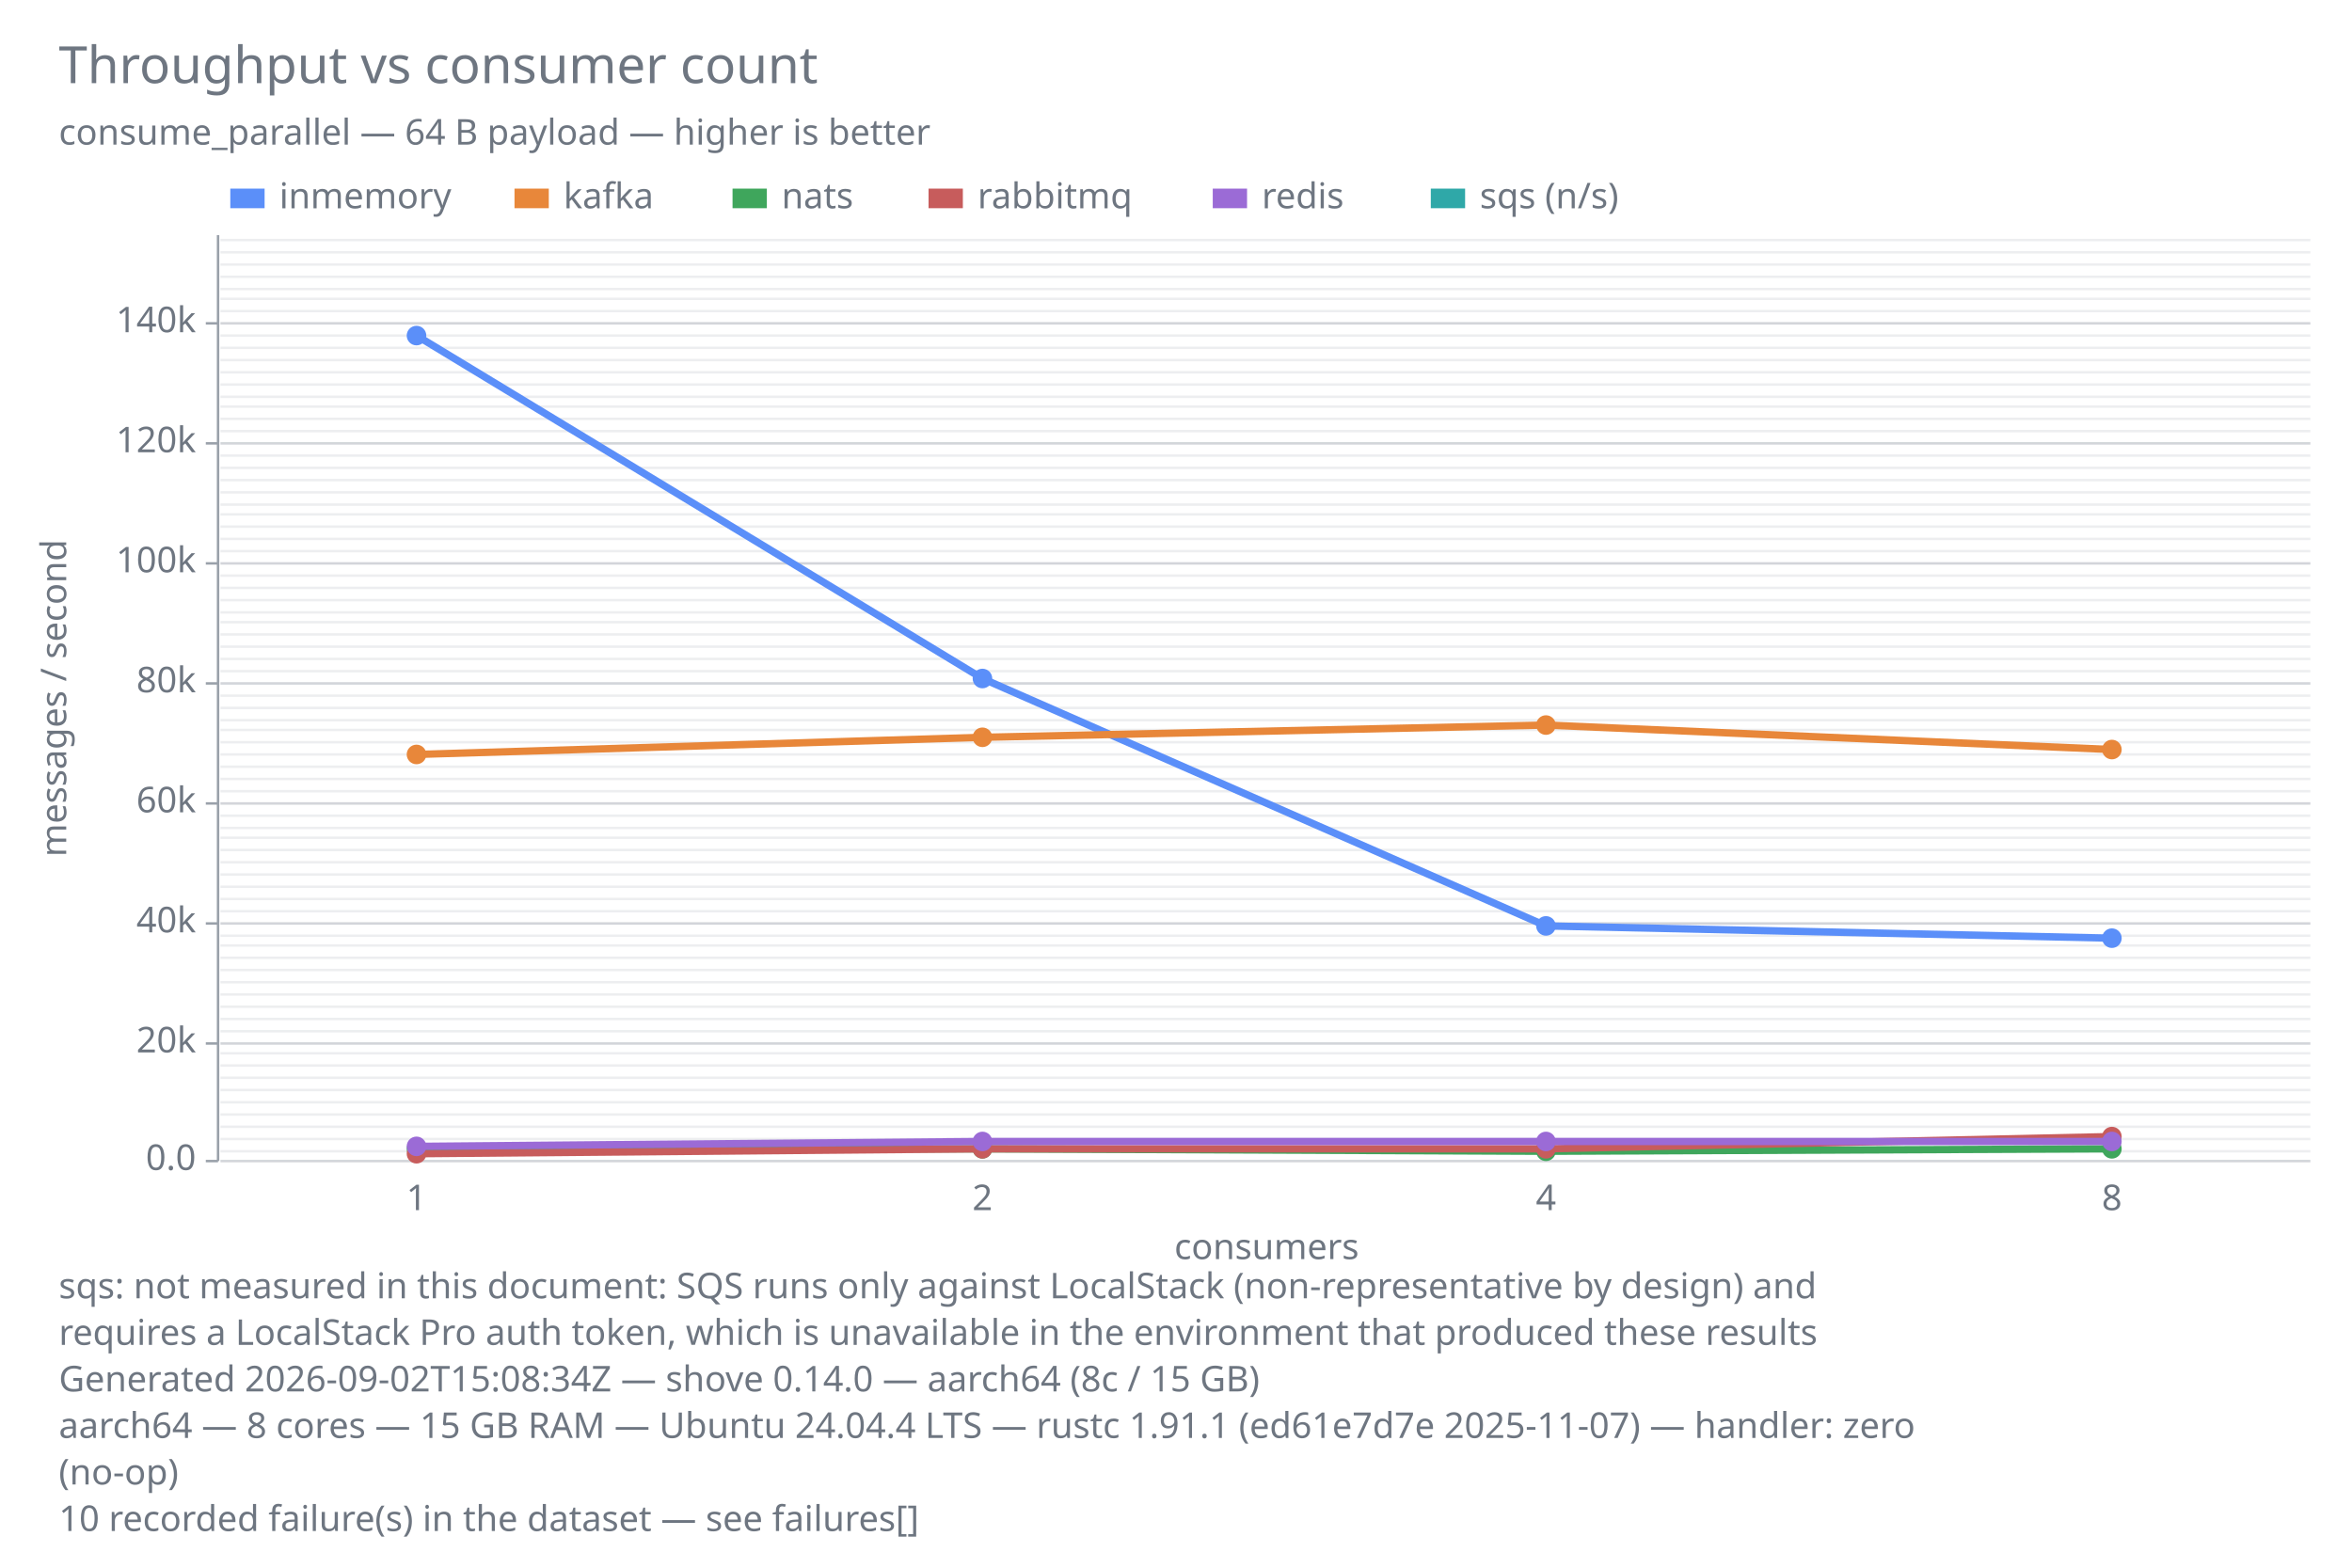
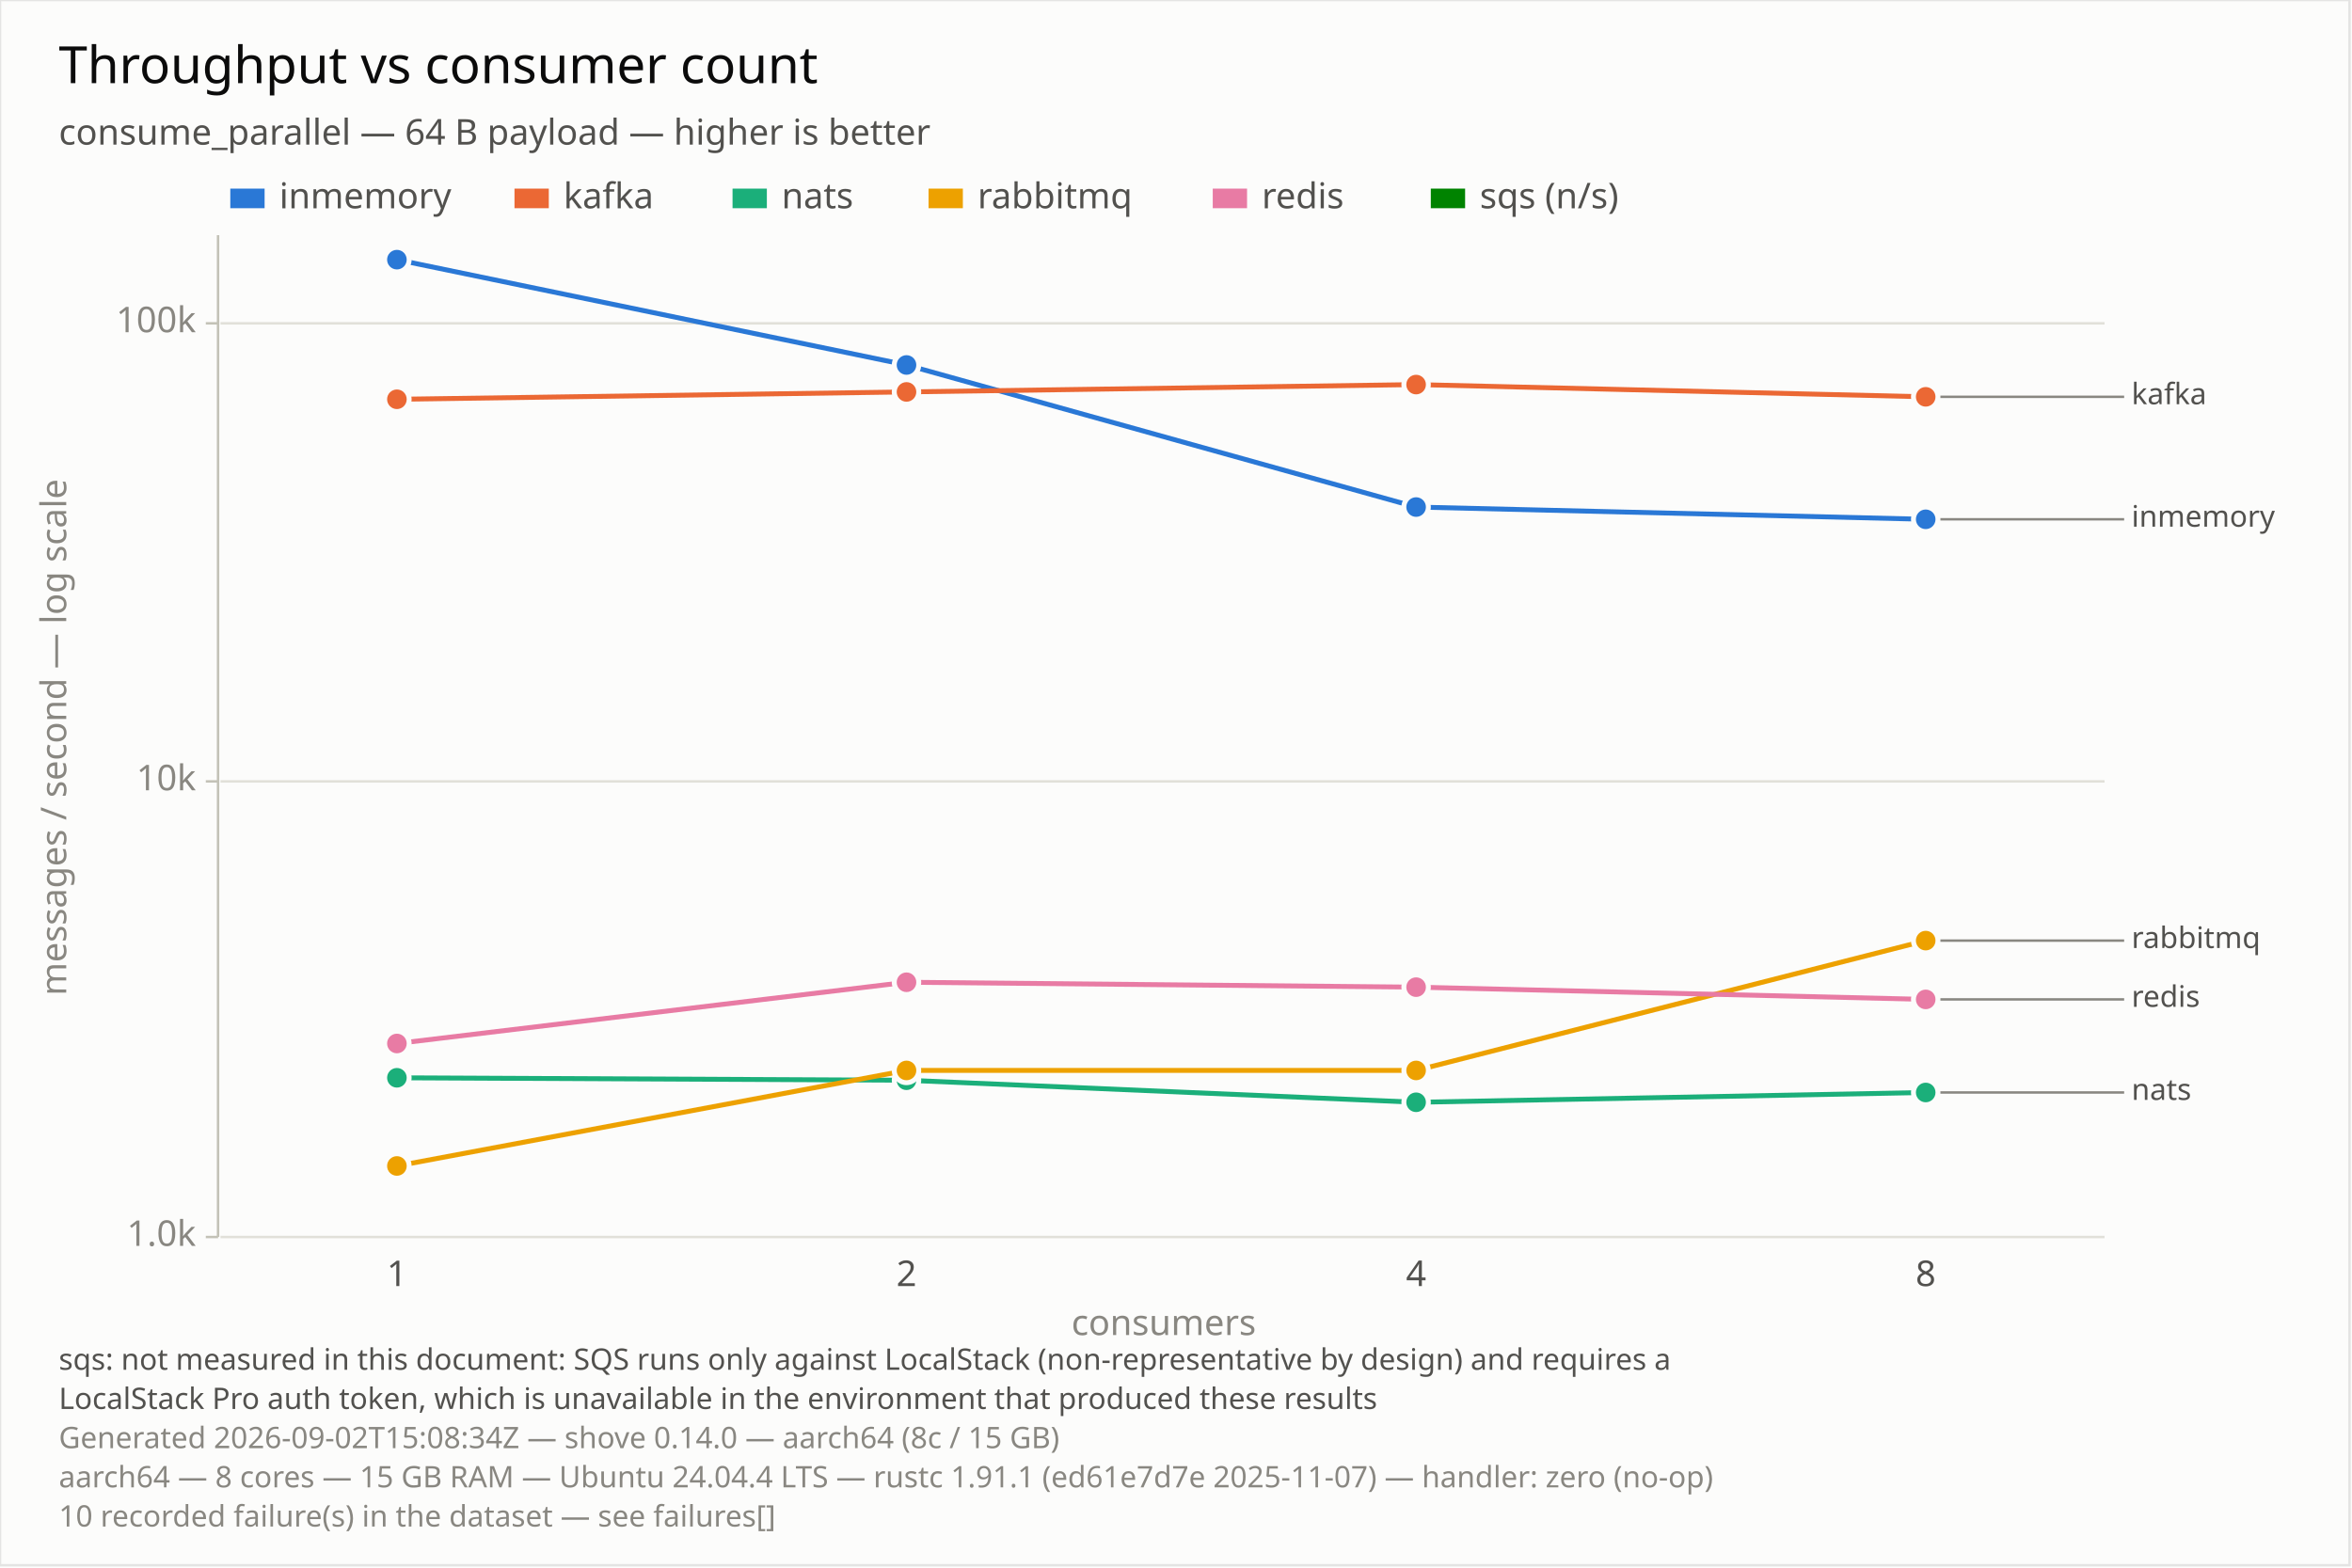
<svg xmlns="http://www.w3.org/2000/svg" width="960" height="640" viewBox="0 0 960 640">
-   <text x="24" y="18" dy="0.76em" text-anchor="start" font-family="sans-serif" font-size="20.968" opacity="1" fill="#6E7681">
+   <rect x="0" y="0" width="960" height="640" opacity="1" fill="#FCFCFB" stroke="none" />
+   <rect x="0" y="0" width="959" height="639" opacity="0.1" fill="none" stroke="#0B0B0B" />
+   <text x="24" y="18" dy="0.76em" text-anchor="start" font-family="sans-serif" font-size="20.968" opacity="1" fill="#0B0B0B">
Throughput vs consumer count
</text>
-   <text x="24" y="48" dy="0.76em" text-anchor="start" font-family="sans-serif" font-size="14.516" opacity="1" fill="#6E7681">
+   <text x="24" y="48" dy="0.76em" text-anchor="start" font-family="sans-serif" font-size="14.516" opacity="1" fill="#52514E">
consume_parallel — 64 B payload — higher is better
</text>
-   <text x="24" y="519" dy="0.76em" text-anchor="start" font-family="sans-serif" font-size="14.516" opacity="1" fill="#6E7681">
- sqs: not measured in this document: SQS runs only against LocalStack (non-representative by design) and
+   <text x="24" y="550" dy="0.76em" text-anchor="start" font-family="sans-serif" font-size="12.097" opacity="1" fill="#52514E">
+ sqs: not measured in this document: SQS runs only against LocalStack (non-representative by design) and requires a
</text>
-   <text x="24" y="538" dy="0.76em" text-anchor="start" font-family="sans-serif" font-size="14.516" opacity="1" fill="#6E7681">
- requires a LocalStack Pro auth token, which is unavailable in the environment that produced these results
+   <text x="24" y="566" dy="0.76em" text-anchor="start" font-family="sans-serif" font-size="12.097" opacity="1" fill="#52514E">
+ LocalStack Pro auth token, which is unavailable in the environment that produced these results
</text>
-   <text x="24" y="557" dy="0.76em" text-anchor="start" font-family="sans-serif" font-size="14.516" opacity="1" fill="#6E7681">
+   <text x="24" y="582" dy="0.76em" text-anchor="start" font-family="sans-serif" font-size="12.097" opacity="1" fill="#898781">
Generated 2026-09-02T15:08:34Z — shove 0.14.0 — aarch64 (8c / 15 GB)
</text>
-   <text x="24" y="576" dy="0.76em" text-anchor="start" font-family="sans-serif" font-size="14.516" opacity="1" fill="#6E7681">
- aarch64 — 8 cores — 15 GB RAM — Ubuntu 24.04.4 LTS — rustc 1.91.1 (ed61e7d7e 2025-11-07) — handler: zero
+   <text x="24" y="598" dy="0.76em" text-anchor="start" font-family="sans-serif" font-size="12.097" opacity="1" fill="#898781">
+ aarch64 — 8 cores — 15 GB RAM — Ubuntu 24.04.4 LTS — rustc 1.91.1 (ed61e7d7e 2025-11-07) — handler: zero (no-op)
</text>
-   <text x="24" y="595" dy="0.76em" text-anchor="start" font-family="sans-serif" font-size="14.516" opacity="1" fill="#6E7681">
- (no-op)
- </text>
-   <text x="24" y="614" dy="0.76em" text-anchor="start" font-family="sans-serif" font-size="14.516" opacity="1" fill="#6E7681">
+   <text x="24" y="614" dy="0.76em" text-anchor="start" font-family="sans-serif" font-size="12.097" opacity="1" fill="#898781">
10 recorded failure(s) in the dataset — see failures[]
</text>
-   <line opacity="0.18" stroke="#9AA1AA" stroke-width="1" x1="90" y1="474" x2="943" y2="474" />
-   <line opacity="0.18" stroke="#9AA1AA" stroke-width="1" x1="90" y1="470" x2="943" y2="470" />
-   <line opacity="0.18" stroke="#9AA1AA" stroke-width="1" x1="90" y1="465" x2="943" y2="465" />
-   <line opacity="0.18" stroke="#9AA1AA" stroke-width="1" x1="90" y1="460" x2="943" y2="460" />
-   <line opacity="0.18" stroke="#9AA1AA" stroke-width="1" x1="90" y1="455" x2="943" y2="455" />
-   <line opacity="0.18" stroke="#9AA1AA" stroke-width="1" x1="90" y1="450" x2="943" y2="450" />
-   <line opacity="0.18" stroke="#9AA1AA" stroke-width="1" x1="90" y1="445" x2="943" y2="445" />
-   <line opacity="0.18" stroke="#9AA1AA" stroke-width="1" x1="90" y1="440" x2="943" y2="440" />
-   <line opacity="0.18" stroke="#9AA1AA" stroke-width="1" x1="90" y1="435" x2="943" y2="435" />
-   <line opacity="0.18" stroke="#9AA1AA" stroke-width="1" x1="90" y1="430" x2="943" y2="430" />
-   <line opacity="0.18" stroke="#9AA1AA" stroke-width="1" x1="90" y1="426" x2="943" y2="426" />
-   <line opacity="0.18" stroke="#9AA1AA" stroke-width="1" x1="90" y1="421" x2="943" y2="421" />
-   <line opacity="0.18" stroke="#9AA1AA" stroke-width="1" x1="90" y1="416" x2="943" y2="416" />
-   <line opacity="0.18" stroke="#9AA1AA" stroke-width="1" x1="90" y1="411" x2="943" y2="411" />
-   <line opacity="0.18" stroke="#9AA1AA" stroke-width="1" x1="90" y1="406" x2="943" y2="406" />
-   <line opacity="0.18" stroke="#9AA1AA" stroke-width="1" x1="90" y1="401" x2="943" y2="401" />
-   <line opacity="0.18" stroke="#9AA1AA" stroke-width="1" x1="90" y1="396" x2="943" y2="396" />
-   <line opacity="0.18" stroke="#9AA1AA" stroke-width="1" x1="90" y1="391" x2="943" y2="391" />
-   <line opacity="0.18" stroke="#9AA1AA" stroke-width="1" x1="90" y1="386" x2="943" y2="386" />
-   <line opacity="0.18" stroke="#9AA1AA" stroke-width="1" x1="90" y1="382" x2="943" y2="382" />
-   <line opacity="0.18" stroke="#9AA1AA" stroke-width="1" x1="90" y1="377" x2="943" y2="377" />
-   <line opacity="0.18" stroke="#9AA1AA" stroke-width="1" x1="90" y1="372" x2="943" y2="372" />
-   <line opacity="0.18" stroke="#9AA1AA" stroke-width="1" x1="90" y1="367" x2="943" y2="367" />
-   <line opacity="0.18" stroke="#9AA1AA" stroke-width="1" x1="90" y1="362" x2="943" y2="362" />
-   <line opacity="0.18" stroke="#9AA1AA" stroke-width="1" x1="90" y1="357" x2="943" y2="357" />
-   <line opacity="0.18" stroke="#9AA1AA" stroke-width="1" x1="90" y1="352" x2="943" y2="352" />
-   <line opacity="0.18" stroke="#9AA1AA" stroke-width="1" x1="90" y1="347" x2="943" y2="347" />
-   <line opacity="0.18" stroke="#9AA1AA" stroke-width="1" x1="90" y1="342" x2="943" y2="342" />
-   <line opacity="0.18" stroke="#9AA1AA" stroke-width="1" x1="90" y1="338" x2="943" y2="338" />
-   <line opacity="0.18" stroke="#9AA1AA" stroke-width="1" x1="90" y1="333" x2="943" y2="333" />
-   <line opacity="0.18" stroke="#9AA1AA" stroke-width="1" x1="90" y1="328" x2="943" y2="328" />
-   <line opacity="0.18" stroke="#9AA1AA" stroke-width="1" x1="90" y1="323" x2="943" y2="323" />
-   <line opacity="0.18" stroke="#9AA1AA" stroke-width="1" x1="90" y1="318" x2="943" y2="318" />
-   <line opacity="0.18" stroke="#9AA1AA" stroke-width="1" x1="90" y1="313" x2="943" y2="313" />
-   <line opacity="0.18" stroke="#9AA1AA" stroke-width="1" x1="90" y1="308" x2="943" y2="308" />
-   <line opacity="0.18" stroke="#9AA1AA" stroke-width="1" x1="90" y1="303" x2="943" y2="303" />
-   <line opacity="0.18" stroke="#9AA1AA" stroke-width="1" x1="90" y1="298" x2="943" y2="298" />
-   <line opacity="0.18" stroke="#9AA1AA" stroke-width="1" x1="90" y1="294" x2="943" y2="294" />
-   <line opacity="0.18" stroke="#9AA1AA" stroke-width="1" x1="90" y1="289" x2="943" y2="289" />
-   <line opacity="0.18" stroke="#9AA1AA" stroke-width="1" x1="90" y1="284" x2="943" y2="284" />
-   <line opacity="0.18" stroke="#9AA1AA" stroke-width="1" x1="90" y1="279" x2="943" y2="279" />
-   <line opacity="0.18" stroke="#9AA1AA" stroke-width="1" x1="90" y1="274" x2="943" y2="274" />
-   <line opacity="0.18" stroke="#9AA1AA" stroke-width="1" x1="90" y1="269" x2="943" y2="269" />
-   <line opacity="0.18" stroke="#9AA1AA" stroke-width="1" x1="90" y1="264" x2="943" y2="264" />
-   <line opacity="0.18" stroke="#9AA1AA" stroke-width="1" x1="90" y1="259" x2="943" y2="259" />
-   <line opacity="0.18" stroke="#9AA1AA" stroke-width="1" x1="90" y1="254" x2="943" y2="254" />
-   <line opacity="0.18" stroke="#9AA1AA" stroke-width="1" x1="90" y1="250" x2="943" y2="250" />
-   <line opacity="0.18" stroke="#9AA1AA" stroke-width="1" x1="90" y1="245" x2="943" y2="245" />
-   <line opacity="0.18" stroke="#9AA1AA" stroke-width="1" x1="90" y1="240" x2="943" y2="240" />
-   <line opacity="0.18" stroke="#9AA1AA" stroke-width="1" x1="90" y1="235" x2="943" y2="235" />
-   <line opacity="0.18" stroke="#9AA1AA" stroke-width="1" x1="90" y1="230" x2="943" y2="230" />
-   <line opacity="0.18" stroke="#9AA1AA" stroke-width="1" x1="90" y1="225" x2="943" y2="225" />
-   <line opacity="0.18" stroke="#9AA1AA" stroke-width="1" x1="90" y1="220" x2="943" y2="220" />
-   <line opacity="0.18" stroke="#9AA1AA" stroke-width="1" x1="90" y1="215" x2="943" y2="215" />
-   <line opacity="0.18" stroke="#9AA1AA" stroke-width="1" x1="90" y1="210" x2="943" y2="210" />
-   <line opacity="0.18" stroke="#9AA1AA" stroke-width="1" x1="90" y1="206" x2="943" y2="206" />
-   <line opacity="0.18" stroke="#9AA1AA" stroke-width="1" x1="90" y1="201" x2="943" y2="201" />
-   <line opacity="0.18" stroke="#9AA1AA" stroke-width="1" x1="90" y1="196" x2="943" y2="196" />
-   <line opacity="0.18" stroke="#9AA1AA" stroke-width="1" x1="90" y1="191" x2="943" y2="191" />
-   <line opacity="0.18" stroke="#9AA1AA" stroke-width="1" x1="90" y1="186" x2="943" y2="186" />
-   <line opacity="0.18" stroke="#9AA1AA" stroke-width="1" x1="90" y1="181" x2="943" y2="181" />
-   <line opacity="0.18" stroke="#9AA1AA" stroke-width="1" x1="90" y1="176" x2="943" y2="176" />
-   <line opacity="0.18" stroke="#9AA1AA" stroke-width="1" x1="90" y1="171" x2="943" y2="171" />
-   <line opacity="0.18" stroke="#9AA1AA" stroke-width="1" x1="90" y1="166" x2="943" y2="166" />
-   <line opacity="0.18" stroke="#9AA1AA" stroke-width="1" x1="90" y1="162" x2="943" y2="162" />
-   <line opacity="0.18" stroke="#9AA1AA" stroke-width="1" x1="90" y1="157" x2="943" y2="157" />
-   <line opacity="0.18" stroke="#9AA1AA" stroke-width="1" x1="90" y1="152" x2="943" y2="152" />
-   <line opacity="0.18" stroke="#9AA1AA" stroke-width="1" x1="90" y1="147" x2="943" y2="147" />
-   <line opacity="0.18" stroke="#9AA1AA" stroke-width="1" x1="90" y1="142" x2="943" y2="142" />
-   <line opacity="0.18" stroke="#9AA1AA" stroke-width="1" x1="90" y1="137" x2="943" y2="137" />
-   <line opacity="0.18" stroke="#9AA1AA" stroke-width="1" x1="90" y1="132" x2="943" y2="132" />
-   <line opacity="0.18" stroke="#9AA1AA" stroke-width="1" x1="90" y1="127" x2="943" y2="127" />
-   <line opacity="0.18" stroke="#9AA1AA" stroke-width="1" x1="90" y1="122" x2="943" y2="122" />
-   <line opacity="0.18" stroke="#9AA1AA" stroke-width="1" x1="90" y1="118" x2="943" y2="118" />
-   <line opacity="0.18" stroke="#9AA1AA" stroke-width="1" x1="90" y1="113" x2="943" y2="113" />
-   <line opacity="0.18" stroke="#9AA1AA" stroke-width="1" x1="90" y1="108" x2="943" y2="108" />
-   <line opacity="0.18" stroke="#9AA1AA" stroke-width="1" x1="90" y1="103" x2="943" y2="103" />
-   <line opacity="0.18" stroke="#9AA1AA" stroke-width="1" x1="90" y1="98" x2="943" y2="98" />
-   <text x="16" y="285" dy="0.76em" text-anchor="middle" font-family="sans-serif" font-size="14.516" opacity="1" fill="#6E7681" transform="rotate(270, 16, 285)">
- messages / second
+   <text x="16" y="301" dy="0.76em" text-anchor="middle" font-family="sans-serif" font-size="14.516" opacity="1" fill="#898781" transform="rotate(270, 16, 301)">
+ messages / second — log scale
</text>
-   <line opacity="0.32" stroke="#9AA1AA" stroke-width="1" x1="90" y1="474" x2="943" y2="474" />
-   <line opacity="0.32" stroke="#9AA1AA" stroke-width="1" x1="90" y1="426" x2="943" y2="426" />
-   <line opacity="0.32" stroke="#9AA1AA" stroke-width="1" x1="90" y1="377" x2="943" y2="377" />
-   <line opacity="0.32" stroke="#9AA1AA" stroke-width="1" x1="90" y1="328" x2="943" y2="328" />
-   <line opacity="0.32" stroke="#9AA1AA" stroke-width="1" x1="90" y1="279" x2="943" y2="279" />
-   <line opacity="0.32" stroke="#9AA1AA" stroke-width="1" x1="90" y1="230" x2="943" y2="230" />
-   <line opacity="0.32" stroke="#9AA1AA" stroke-width="1" x1="90" y1="181" x2="943" y2="181" />
-   <line opacity="0.32" stroke="#9AA1AA" stroke-width="1" x1="90" y1="132" x2="943" y2="132" />
-   <polyline fill="none" opacity="1" stroke="#9AA1AA" stroke-width="1" points="89,96 89,474 " />
-   <text x="80" y="474" dy="0.5ex" text-anchor="end" font-family="sans-serif" font-size="14.516" opacity="1" fill="#6E7681">
- 0.0
+   <line opacity="1" stroke="#E1E0D9" stroke-width="1" x1="90" y1="505" x2="859" y2="505" />
+   <line opacity="1" stroke="#E1E0D9" stroke-width="1" x1="90" y1="319" x2="859" y2="319" />
+   <line opacity="1" stroke="#E1E0D9" stroke-width="1" x1="90" y1="132" x2="859" y2="132" />
+   <polyline fill="none" opacity="1" stroke="#C3C2B7" stroke-width="1" points="89,96 89,505 " />
+   <text x="80" y="505" dy="0.5ex" text-anchor="end" font-family="sans-serif" font-size="14.516" opacity="1" fill="#898781">
+ 1.0k
</text>
-   <polyline fill="none" opacity="1" stroke="#9AA1AA" stroke-width="1" points="84,474 89,474 " />
-   <text x="80" y="426" dy="0.5ex" text-anchor="end" font-family="sans-serif" font-size="14.516" opacity="1" fill="#6E7681">
- 20k
+   <polyline fill="none" opacity="1" stroke="#C3C2B7" stroke-width="1" points="84,505 89,505 " />
+   <text x="80" y="319" dy="0.5ex" text-anchor="end" font-family="sans-serif" font-size="14.516" opacity="1" fill="#898781">
+ 10k
</text>
-   <polyline fill="none" opacity="1" stroke="#9AA1AA" stroke-width="1" points="84,426 89,426 " />
-   <text x="80" y="377" dy="0.5ex" text-anchor="end" font-family="sans-serif" font-size="14.516" opacity="1" fill="#6E7681">
- 40k
- </text>
-   <polyline fill="none" opacity="1" stroke="#9AA1AA" stroke-width="1" points="84,377 89,377 " />
-   <text x="80" y="328" dy="0.5ex" text-anchor="end" font-family="sans-serif" font-size="14.516" opacity="1" fill="#6E7681">
- 60k
- </text>
-   <polyline fill="none" opacity="1" stroke="#9AA1AA" stroke-width="1" points="84,328 89,328 " />
-   <text x="80" y="279" dy="0.5ex" text-anchor="end" font-family="sans-serif" font-size="14.516" opacity="1" fill="#6E7681">
- 80k
- </text>
-   <polyline fill="none" opacity="1" stroke="#9AA1AA" stroke-width="1" points="84,279 89,279 " />
-   <text x="80" y="230" dy="0.5ex" text-anchor="end" font-family="sans-serif" font-size="14.516" opacity="1" fill="#6E7681">
+   <polyline fill="none" opacity="1" stroke="#C3C2B7" stroke-width="1" points="84,319 89,319 " />
+   <text x="80" y="132" dy="0.5ex" text-anchor="end" font-family="sans-serif" font-size="14.516" opacity="1" fill="#898781">
100k
</text>
-   <polyline fill="none" opacity="1" stroke="#9AA1AA" stroke-width="1" points="84,230 89,230 " />
-   <text x="80" y="181" dy="0.5ex" text-anchor="end" font-family="sans-serif" font-size="14.516" opacity="1" fill="#6E7681">
- 120k
+   <polyline fill="none" opacity="1" stroke="#C3C2B7" stroke-width="1" points="84,132 89,132 " />
+   <polyline fill="none" opacity="1" stroke="#2A78D6" stroke-width="2" points="162,106 370,149 578,207 786,212 " />
+   <polyline fill="none" opacity="1" stroke="#EB6834" stroke-width="2" points="162,163 370,160 578,157 786,162 " />
+   <polyline fill="none" opacity="1" stroke="#1BAF7A" stroke-width="2" points="162,440 370,441 578,450 786,446 " />
+   <polyline fill="none" opacity="1" stroke="#EDA100" stroke-width="2" points="162,476 370,437 578,437 786,384 " />
+   <polyline fill="none" opacity="1" stroke="#E87BA4" stroke-width="2" points="162,426 370,401 578,403 786,408 " />
+   <circle cx="162" cy="106" r="6" opacity="1" fill="#FCFCFB" stroke="none" stroke-width="0" />
+   <circle cx="162" cy="106" r="4" opacity="1" fill="#2A78D6" stroke="none" stroke-width="0" />
+   <circle cx="370" cy="149" r="6" opacity="1" fill="#FCFCFB" stroke="none" stroke-width="0" />
+   <circle cx="370" cy="149" r="4" opacity="1" fill="#2A78D6" stroke="none" stroke-width="0" />
+   <circle cx="578" cy="207" r="6" opacity="1" fill="#FCFCFB" stroke="none" stroke-width="0" />
+   <circle cx="578" cy="207" r="4" opacity="1" fill="#2A78D6" stroke="none" stroke-width="0" />
+   <circle cx="786" cy="212" r="6" opacity="1" fill="#FCFCFB" stroke="none" stroke-width="0" />
+   <circle cx="786" cy="212" r="4" opacity="1" fill="#2A78D6" stroke="none" stroke-width="0" />
+   <circle cx="162" cy="163" r="6" opacity="1" fill="#FCFCFB" stroke="none" stroke-width="0" />
+   <circle cx="162" cy="163" r="4" opacity="1" fill="#EB6834" stroke="none" stroke-width="0" />
+   <circle cx="370" cy="160" r="6" opacity="1" fill="#FCFCFB" stroke="none" stroke-width="0" />
+   <circle cx="370" cy="160" r="4" opacity="1" fill="#EB6834" stroke="none" stroke-width="0" />
+   <circle cx="578" cy="157" r="6" opacity="1" fill="#FCFCFB" stroke="none" stroke-width="0" />
+   <circle cx="578" cy="157" r="4" opacity="1" fill="#EB6834" stroke="none" stroke-width="0" />
+   <circle cx="786" cy="162" r="6" opacity="1" fill="#FCFCFB" stroke="none" stroke-width="0" />
+   <circle cx="786" cy="162" r="4" opacity="1" fill="#EB6834" stroke="none" stroke-width="0" />
+   <circle cx="162" cy="440" r="6" opacity="1" fill="#FCFCFB" stroke="none" stroke-width="0" />
+   <circle cx="162" cy="440" r="4" opacity="1" fill="#1BAF7A" stroke="none" stroke-width="0" />
+   <circle cx="370" cy="441" r="6" opacity="1" fill="#FCFCFB" stroke="none" stroke-width="0" />
+   <circle cx="370" cy="441" r="4" opacity="1" fill="#1BAF7A" stroke="none" stroke-width="0" />
+   <circle cx="578" cy="450" r="6" opacity="1" fill="#FCFCFB" stroke="none" stroke-width="0" />
+   <circle cx="578" cy="450" r="4" opacity="1" fill="#1BAF7A" stroke="none" stroke-width="0" />
+   <circle cx="786" cy="446" r="6" opacity="1" fill="#FCFCFB" stroke="none" stroke-width="0" />
+   <circle cx="786" cy="446" r="4" opacity="1" fill="#1BAF7A" stroke="none" stroke-width="0" />
+   <circle cx="162" cy="476" r="6" opacity="1" fill="#FCFCFB" stroke="none" stroke-width="0" />
+   <circle cx="162" cy="476" r="4" opacity="1" fill="#EDA100" stroke="none" stroke-width="0" />
+   <circle cx="370" cy="437" r="6" opacity="1" fill="#FCFCFB" stroke="none" stroke-width="0" />
+   <circle cx="370" cy="437" r="4" opacity="1" fill="#EDA100" stroke="none" stroke-width="0" />
+   <circle cx="578" cy="437" r="6" opacity="1" fill="#FCFCFB" stroke="none" stroke-width="0" />
+   <circle cx="578" cy="437" r="4" opacity="1" fill="#EDA100" stroke="none" stroke-width="0" />
+   <circle cx="786" cy="384" r="6" opacity="1" fill="#FCFCFB" stroke="none" stroke-width="0" />
+   <circle cx="786" cy="384" r="4" opacity="1" fill="#EDA100" stroke="none" stroke-width="0" />
+   <circle cx="162" cy="426" r="6" opacity="1" fill="#FCFCFB" stroke="none" stroke-width="0" />
+   <circle cx="162" cy="426" r="4" opacity="1" fill="#E87BA4" stroke="none" stroke-width="0" />
+   <circle cx="370" cy="401" r="6" opacity="1" fill="#FCFCFB" stroke="none" stroke-width="0" />
+   <circle cx="370" cy="401" r="4" opacity="1" fill="#E87BA4" stroke="none" stroke-width="0" />
+   <circle cx="578" cy="403" r="6" opacity="1" fill="#FCFCFB" stroke="none" stroke-width="0" />
+   <circle cx="578" cy="403" r="4" opacity="1" fill="#E87BA4" stroke="none" stroke-width="0" />
+   <circle cx="786" cy="408" r="6" opacity="1" fill="#FCFCFB" stroke="none" stroke-width="0" />
+   <circle cx="786" cy="408" r="4" opacity="1" fill="#E87BA4" stroke="none" stroke-width="0" />
+   <polyline fill="none" opacity="1" stroke="#898781" stroke-width="1" points="792,162 867,162 " />
+   <text x="870" y="162" dy="0.5ex" text-anchor="start" font-family="sans-serif" font-size="12.097" opacity="1" fill="#52514E">
+ kafka
</text>
-   <polyline fill="none" opacity="1" stroke="#9AA1AA" stroke-width="1" points="84,181 89,181 " />
-   <text x="80" y="132" dy="0.5ex" text-anchor="end" font-family="sans-serif" font-size="14.516" opacity="1" fill="#6E7681">
- 140k
+   <polyline fill="none" opacity="1" stroke="#898781" stroke-width="1" points="792,212 867,212 " />
+   <text x="870" y="212" dy="0.5ex" text-anchor="start" font-family="sans-serif" font-size="12.097" opacity="1" fill="#52514E">
+ inmemory
</text>
-   <polyline fill="none" opacity="1" stroke="#9AA1AA" stroke-width="1" points="84,132 89,132 " />
-   <polyline fill="none" opacity="1" stroke="#5B8FF9" stroke-width="3" points="170,137 401,277 631,378 862,383 " />
-   <circle cx="170" cy="137" r="4" opacity="1" fill="#5B8FF9" stroke="none" stroke-width="0" />
-   <circle cx="401" cy="277" r="4" opacity="1" fill="#5B8FF9" stroke="none" stroke-width="0" />
-   <circle cx="631" cy="378" r="4" opacity="1" fill="#5B8FF9" stroke="none" stroke-width="0" />
-   <circle cx="862" cy="383" r="4" opacity="1" fill="#5B8FF9" stroke="none" stroke-width="0" />
-   <polyline fill="none" opacity="1" stroke="#E8873A" stroke-width="3" points="170,308 401,301 631,296 862,306 " />
-   <circle cx="170" cy="308" r="4" opacity="1" fill="#E8873A" stroke="none" stroke-width="0" />
-   <circle cx="401" cy="301" r="4" opacity="1" fill="#E8873A" stroke="none" stroke-width="0" />
-   <circle cx="631" cy="296" r="4" opacity="1" fill="#E8873A" stroke="none" stroke-width="0" />
-   <circle cx="862" cy="306" r="4" opacity="1" fill="#E8873A" stroke="none" stroke-width="0" />
-   <polyline fill="none" opacity="1" stroke="#3FA65C" stroke-width="3" points="170,469 401,469 631,470 862,469 " />
-   <circle cx="170" cy="469" r="4" opacity="1" fill="#3FA65C" stroke="none" stroke-width="0" />
-   <circle cx="401" cy="469" r="4" opacity="1" fill="#3FA65C" stroke="none" stroke-width="0" />
-   <circle cx="631" cy="470" r="4" opacity="1" fill="#3FA65C" stroke="none" stroke-width="0" />
-   <circle cx="862" cy="469" r="4" opacity="1" fill="#3FA65C" stroke="none" stroke-width="0" />
-   <polyline fill="none" opacity="1" stroke="#C75C5C" stroke-width="3" points="170,471 401,469 631,469 862,464 " />
-   <circle cx="170" cy="471" r="4" opacity="1" fill="#C75C5C" stroke="none" stroke-width="0" />
-   <circle cx="401" cy="469" r="4" opacity="1" fill="#C75C5C" stroke="none" stroke-width="0" />
-   <circle cx="631" cy="469" r="4" opacity="1" fill="#C75C5C" stroke="none" stroke-width="0" />
-   <circle cx="862" cy="464" r="4" opacity="1" fill="#C75C5C" stroke="none" stroke-width="0" />
-   <polyline fill="none" opacity="1" stroke="#9B6BD6" stroke-width="3" points="170,468 401,466 631,466 862,466 " />
-   <circle cx="170" cy="468" r="4" opacity="1" fill="#9B6BD6" stroke="none" stroke-width="0" />
-   <circle cx="401" cy="466" r="4" opacity="1" fill="#9B6BD6" stroke="none" stroke-width="0" />
-   <circle cx="631" cy="466" r="4" opacity="1" fill="#9B6BD6" stroke="none" stroke-width="0" />
-   <circle cx="862" cy="466" r="4" opacity="1" fill="#9B6BD6" stroke="none" stroke-width="0" />
-   <text x="170" y="483" dy="0.76em" text-anchor="middle" font-family="sans-serif" font-size="14.516" opacity="1" fill="#6E7681">
+   <polyline fill="none" opacity="1" stroke="#898781" stroke-width="1" points="792,384 867,384 " />
+   <text x="870" y="384" dy="0.5ex" text-anchor="start" font-family="sans-serif" font-size="12.097" opacity="1" fill="#52514E">
+ rabbitmq
+ </text>
+   <polyline fill="none" opacity="1" stroke="#898781" stroke-width="1" points="792,408 867,408 " />
+   <text x="870" y="408" dy="0.5ex" text-anchor="start" font-family="sans-serif" font-size="12.097" opacity="1" fill="#52514E">
+ redis
+ </text>
+   <polyline fill="none" opacity="1" stroke="#898781" stroke-width="1" points="792,446 867,446 " />
+   <text x="870" y="446" dy="0.5ex" text-anchor="start" font-family="sans-serif" font-size="12.097" opacity="1" fill="#52514E">
+ nats
+ </text>
+   <text x="162" y="514" dy="0.76em" text-anchor="middle" font-family="sans-serif" font-size="14.516" opacity="1" fill="#52514E">
1
</text>
-   <text x="401" y="483" dy="0.76em" text-anchor="middle" font-family="sans-serif" font-size="14.516" opacity="1" fill="#6E7681">
+   <text x="370" y="514" dy="0.76em" text-anchor="middle" font-family="sans-serif" font-size="14.516" opacity="1" fill="#52514E">
2
</text>
-   <text x="631" y="483" dy="0.76em" text-anchor="middle" font-family="sans-serif" font-size="14.516" opacity="1" fill="#6E7681">
+   <text x="578" y="514" dy="0.76em" text-anchor="middle" font-family="sans-serif" font-size="14.516" opacity="1" fill="#52514E">
4
</text>
-   <text x="862" y="483" dy="0.76em" text-anchor="middle" font-family="sans-serif" font-size="14.516" opacity="1" fill="#6E7681">
+   <text x="786" y="514" dy="0.76em" text-anchor="middle" font-family="sans-serif" font-size="14.516" opacity="1" fill="#52514E">
8
</text>
-   <text x="517" y="503" dy="0.76em" text-anchor="middle" font-family="sans-serif" font-size="14.516" opacity="1" fill="#6E7681">
+   <text x="475" y="534" dy="0.76em" text-anchor="middle" font-family="sans-serif" font-size="14.516" opacity="1" fill="#898781">
consumers
</text>
-   <rect x="94" y="77" width="14" height="8" opacity="1" fill="#5B8FF9" stroke="none" />
-   <text x="114" y="74" dy="0.76em" text-anchor="start" font-family="sans-serif" font-size="14.516" opacity="1" fill="#6E7681">
+   <rect x="94" y="77" width="14" height="8" opacity="1" fill="#2A78D6" stroke="none" />
+   <text x="114" y="74" dy="0.76em" text-anchor="start" font-family="sans-serif" font-size="14.516" opacity="1" fill="#52514E">
inmemory
</text>
-   <rect x="210" y="77" width="14" height="8" opacity="1" fill="#E8873A" stroke="none" />
-   <text x="230" y="74" dy="0.76em" text-anchor="start" font-family="sans-serif" font-size="14.516" opacity="1" fill="#6E7681">
+   <rect x="210" y="77" width="14" height="8" opacity="1" fill="#EB6834" stroke="none" />
+   <text x="230" y="74" dy="0.76em" text-anchor="start" font-family="sans-serif" font-size="14.516" opacity="1" fill="#52514E">
kafka
</text>
-   <rect x="299" y="77" width="14" height="8" opacity="1" fill="#3FA65C" stroke="none" />
-   <text x="319" y="74" dy="0.76em" text-anchor="start" font-family="sans-serif" font-size="14.516" opacity="1" fill="#6E7681">
+   <rect x="299" y="77" width="14" height="8" opacity="1" fill="#1BAF7A" stroke="none" />
+   <text x="319" y="74" dy="0.76em" text-anchor="start" font-family="sans-serif" font-size="14.516" opacity="1" fill="#52514E">
nats
</text>
-   <rect x="379" y="77" width="14" height="8" opacity="1" fill="#C75C5C" stroke="none" />
-   <text x="399" y="74" dy="0.76em" text-anchor="start" font-family="sans-serif" font-size="14.516" opacity="1" fill="#6E7681">
+   <rect x="379" y="77" width="14" height="8" opacity="1" fill="#EDA100" stroke="none" />
+   <text x="399" y="74" dy="0.76em" text-anchor="start" font-family="sans-serif" font-size="14.516" opacity="1" fill="#52514E">
rabbitmq
</text>
-   <rect x="495" y="77" width="14" height="8" opacity="1" fill="#9B6BD6" stroke="none" />
-   <text x="515" y="74" dy="0.76em" text-anchor="start" font-family="sans-serif" font-size="14.516" opacity="1" fill="#6E7681">
+   <rect x="495" y="77" width="14" height="8" opacity="1" fill="#E87BA4" stroke="none" />
+   <text x="515" y="74" dy="0.76em" text-anchor="start" font-family="sans-serif" font-size="14.516" opacity="1" fill="#52514E">
redis
</text>
-   <rect x="584" y="77" width="14" height="8" opacity="1" fill="#2FA8A8" stroke="none" />
-   <text x="604" y="74" dy="0.76em" text-anchor="start" font-family="sans-serif" font-size="14.516" opacity="1" fill="#6E7681">
+   <rect x="584" y="77" width="14" height="8" opacity="1" fill="#008300" stroke="none" />
+   <text x="604" y="74" dy="0.76em" text-anchor="start" font-family="sans-serif" font-size="14.516" opacity="1" fill="#52514E">
sqs (n/s)
</text>
</svg>
